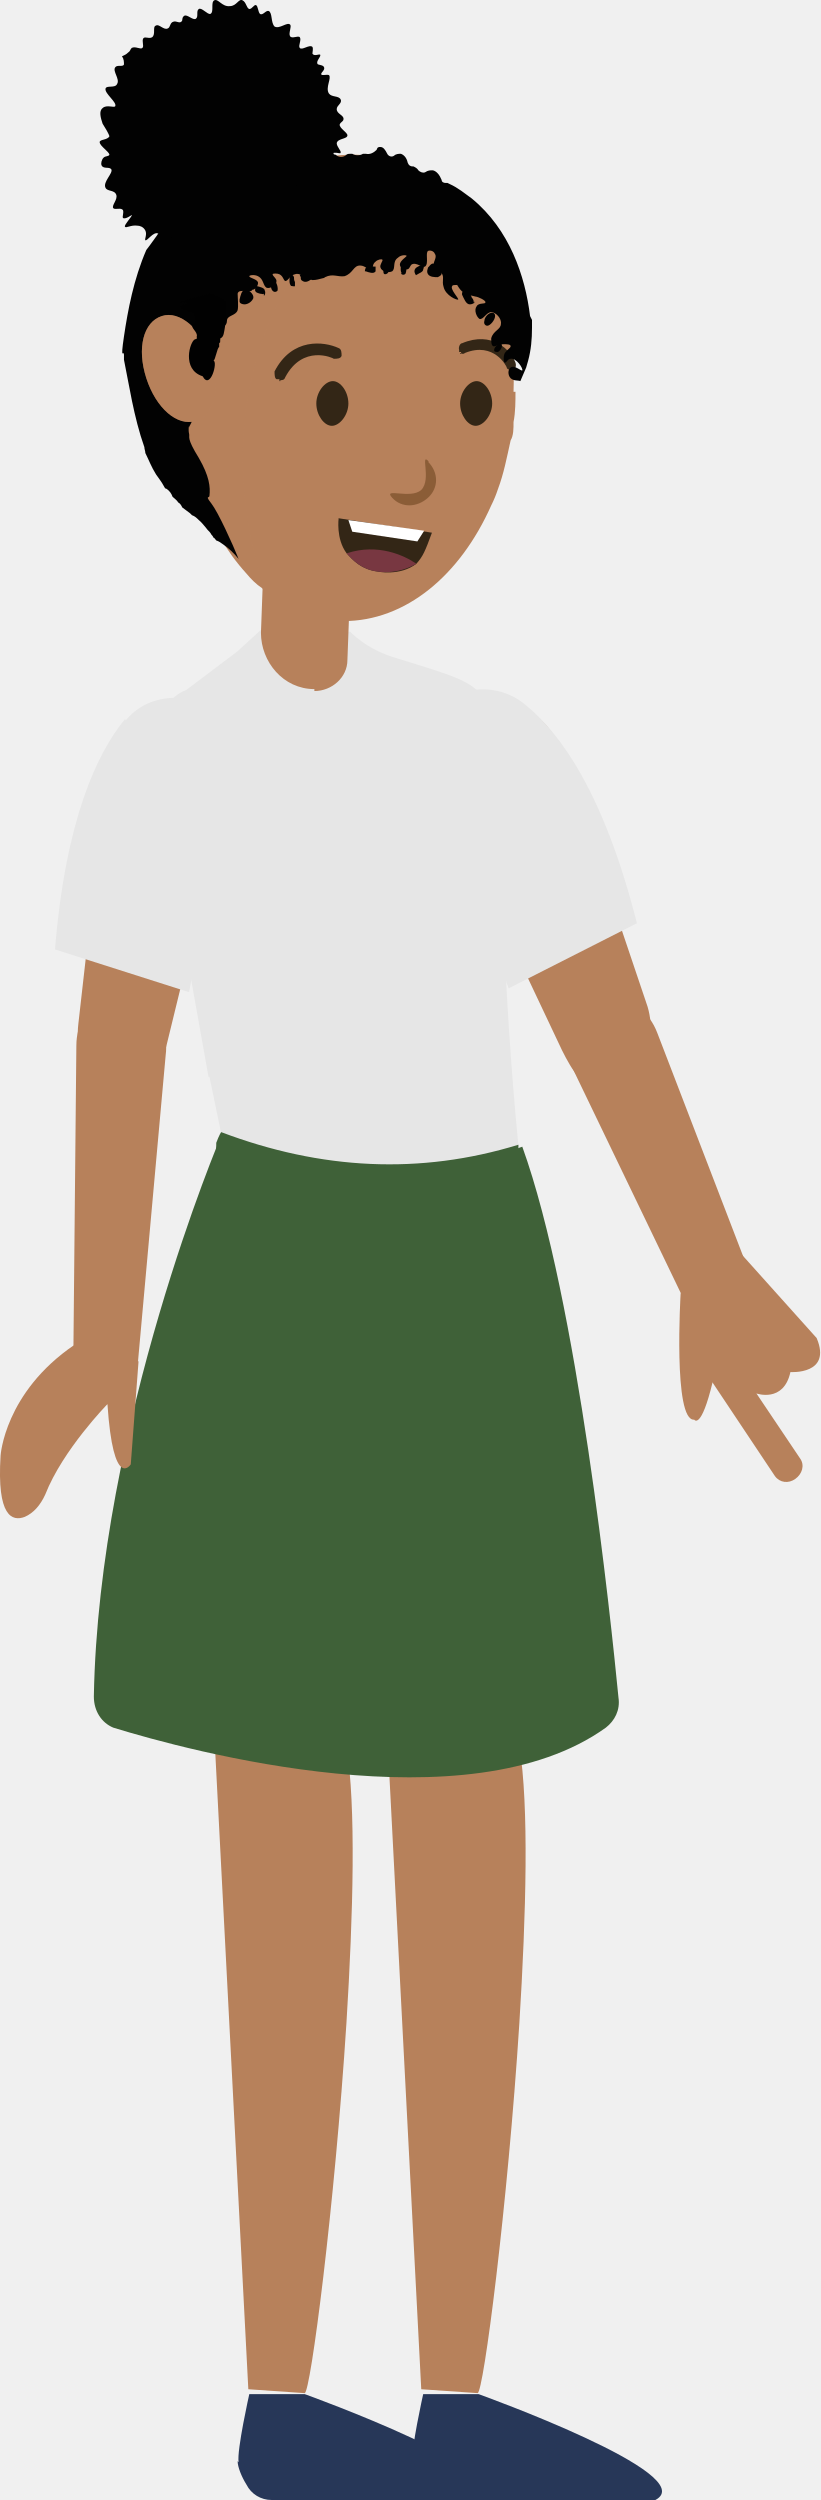
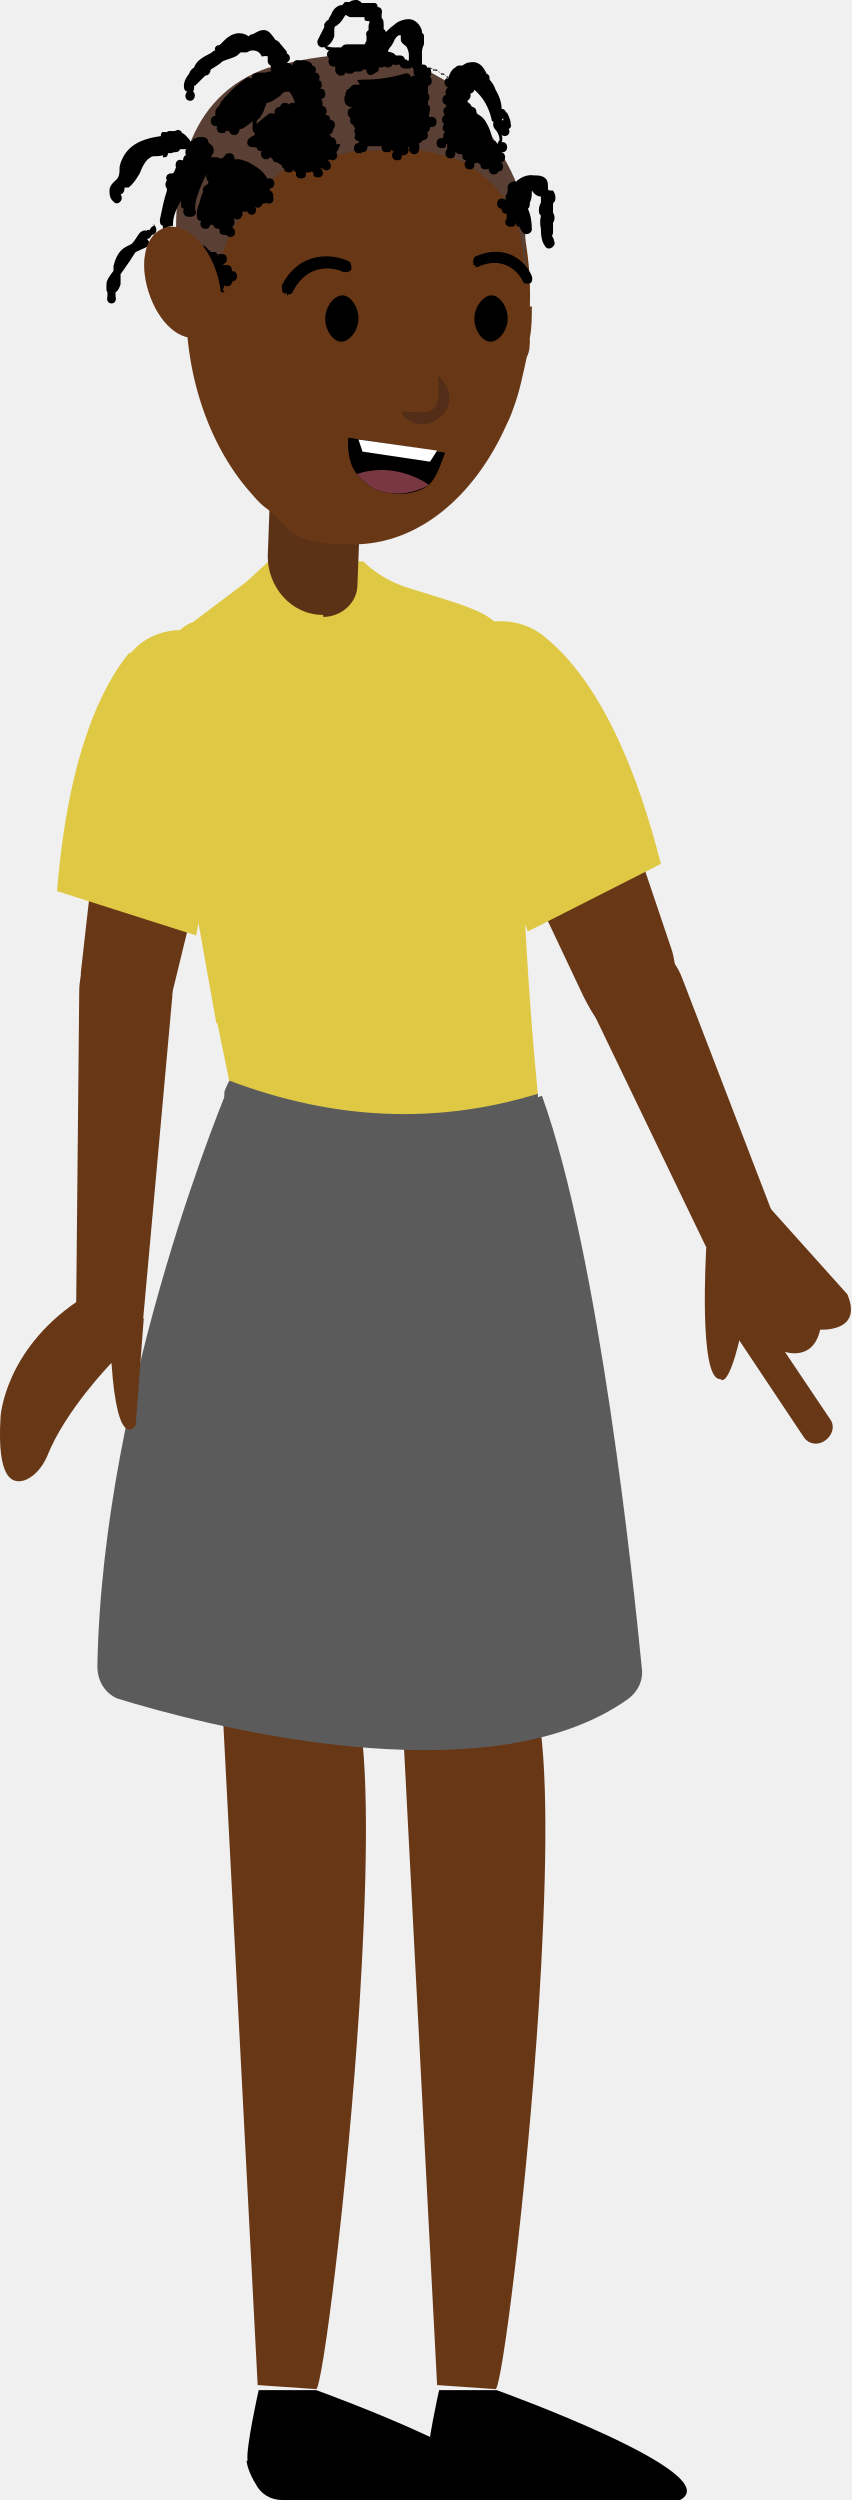
- <svg xmlns="http://www.w3.org/2000/svg" id="Ebene_2" data-name="Ebene 2" viewBox="0 0 84.42 257.33">
+ <svg xmlns="http://www.w3.org/2000/svg" id="Ebene_2" data-name="Ebene 2" viewBox="0 0 84.42 248">
  <defs>
    <style>
-       .cls-1 {
-         fill: #010101;
-       }
- 
-       .cls-2 {
-         fill: #020202;
+       .cls-1, .cls-2 {
+         fill: #683716;
      }

      .cls-3 {
+         fill: #593f34;
+       }
+ 
+       .cls-4 {
        fill: #fff;
      }

-       .cls-4 {
-         fill: #603914;
+       .cls-5 {
+         fill: #3d2318;
      }

-       .cls-4, .cls-5 {
+       .cls-5, .cls-2 {
        isolation: isolate;
        opacity: .5;
      }

      .cls-6 {
-         fill: #332616;
+         fill: #5c5b5c;
      }

      .cls-7 {
-         fill: #273758;
+         fill: #dfc944;
      }

-       .cls-5, .cls-8 {
-         fill: #b7815b;
+       .cls-8 {
+         fill: #5b3216;
      }

      .cls-9 {
-         fill: #e6e6e6;
-       }
- 
-       .cls-10 {
        fill: #783741;
-       }
- 
-       .cls-11 {
-         fill: #3f6138;
      }
    </style>
  </defs>
  <g id="Ebene_1-2" data-name="Ebene 1">
    <g id="swahili-girl-right-yay">
      <g>
-         <path class="cls-8" d="M73.36,142.33l6.4,9.6c.5.7,1.4.8,2.1.3h0c.7-.5,1-1.4.5-2.1l-4.5-6.7s2.8,1,3.5-2.2c0,0,4.3.3,2.7-3.5l-7.8-8.7-6.2,4.1s-.8,13.2,1.4,13c0,0,.7,1.1,1.9-3.9h0v.1h0Z" />
-         <path class="cls-8" d="M58.86,105.73h0c-.5,1.5-.4,3.2.3,4.7l14.3,29.7,5.5-4.4-11.3-29.4c-1.7-4.5-7.2-4.8-8.8-.6h0Z" />
-         <path class="cls-8" d="M62.16,112.13h0c3.5,0,5.7-4.4,4.5-8.5l-8.7-25.8c-1.3-4.1-4.8-6.2-8-4.9h0c-3.7,1.5-5.3,7.1-3.3,11.5l11.2,23.7c1,2,2.3,4.2,4.2,4.1h0l.1-.1Z" />
-         <path class="cls-9" d="M54.06,72.53c3.6,2.9,8.1,9.1,11.5,22.5l-13.2,6.7-1.9-5.1c-4.5-7.8-8-15.1-7.5-20.3.6-4.9,7.2-7.1,11.1-3.8h.1-.1Z" />
+         <path class="cls-1" d="M73.36,133l6.4,9.6c.5.7,1.4.8,2.1.3h0c.7-.5,1-1.4.5-2.1l-4.5-6.7s2.8,1,3.5-2.2c0,0,4.3.3,2.7-3.5l-7.8-8.7-6.2,4.1s-.8,13.2,1.4,13c0,0,.7,1.1,1.9-3.9h0v.1Z" />
+         <path class="cls-1" d="M58.86,96.4h0c-.5,1.5-.4,3.2.3,4.7l14.3,29.7,5.5-4.4-11.3-29.4c-1.7-4.5-7.2-4.8-8.8-.6h0Z" />
+         <path class="cls-1" d="M62.16,102.8h0c3.5,0,5.7-4.4,4.5-8.5l-8.7-25.8c-1.3-4.1-4.8-6.2-8-4.9h0c-3.7,1.5-5.3,7.1-3.3,11.5l11.2,23.7c1,2,2.3,4.2,4.2,4.1h.1v-.1Z" />
+         <path class="cls-7" d="M54.06,63.2c3.6,2.9,8.1,9.1,11.5,22.5l-13.2,6.7-1.9-5.1c-4.5-7.8-8-15.1-7.5-20.3.6-4.9,7.2-7.1,11.1-3.8h.1-.1Z" />
      </g>
-       <path class="cls-9" d="M21.46,110.83l-5.3-29.7c-.6-3.3-.5-8.8,3-10.1l5.3-4,2.5-2.3,9.1.3s1.6,1.8,4.7,2.7c11.6,3.6,9,2.3,10.6,16.5l.4,9.2c.3,8.2.8,16.3,1.6,24.5-10.1,3.1-20.3,2.6-30.6-1.3l-1.2-5.8h-.2.1,0Z" />
+       <path class="cls-7" d="M21.46,101.5l-5.3-29.7c-.6-3.3-.5-8.8,3-10.1l5.3-4,2.5-2.3,9.1.3s1.6,1.8,4.7,2.7c11.6,3.6,9,2.3,10.6,16.5l.4,9.2c.3,8.2.8,16.3,1.6,24.5-10.1,3.1-20.3,2.6-30.6-1.3l-1.2-5.8h-.2.1,0Z" />
      <g>
-         <path class="cls-8" d="M32.36,70.93h0c-3.2,0-5.5-2.8-5.5-5.8l.4-10.9,9,.3-.5,13.4c0,1.8-1.6,3.2-3.4,3.2h0v-.2Z" />
-         <path class="cls-8" d="M53.06,40.23c0,1.1,0,2.2-.2,3.2,0,.7,0,1.4-.3,1.9-.4,1.8-.7,3.4-1.3,5-.2.6-.4,1.1-.7,1.7-3.2,7.2-8.8,11.9-15.2,11.9s-6-1.3-8.4-3.4c-.6-.4-1.1-.9-1.6-1.5-4.1-4.5-6.8-11.6-6.6-19.6.4-13.3,8.2-23.7,17.7-23.5,1.3,0,2.8.3,4,.8,7.4,2.8,12.8,12.4,12.4,23.6h.2v-.1Z" />
+         <path class="cls-8" d="M32.06,61h0c-3.2,0-5.5-2.8-5.5-5.8l.4-10.9,9,.3-.5,13.4c0,1.8-1.6,3.2-3.4,3.2h0v-.2Z" />
+         <path class="cls-1" d="M52.76,30.3c0,1.1,0,2.2-.2,3.2,0,.7,0,1.4-.3,1.9-.4,1.8-.7,3.4-1.3,5-.2.6-.4,1.1-.7,1.7-3.2,7.2-8.8,11.9-15.2,11.9s-6-1.3-8.4-3.4c-.6-.4-1.1-.9-1.6-1.5-4.1-4.5-6.8-11.6-6.6-19.6.4-13.3,8.2-23.7,17.7-23.5,1.3,0,2.8.3,4,.8,7.4,2.8,12.8,12.4,12.4,23.6h.2v-.1Z" />
        <g>
-           <path class="cls-6" d="M28.86,39.13c.2,0,.4,0,.5-.3,1.8-3.4,4.9-2,5-1.9.3,0,.7,0,.8-.3,0-.3,0-.7-.3-.8-1.5-.7-4.8-1.1-6.6,2.4,0,.3,0,.7.2.8h.3v.2h.1v-.1Z" />
-           <path class="cls-6" d="M47.36,36.33s.3.2.5,0c3-1.2,4.3,1.4,4.3,1.5,0,.2.4.3.7.2.2,0,.3-.4.2-.7-.5-1.3-2.4-3.3-5.5-2-.2,0-.4.4-.3.7v.2h.2v.2h-.1v-.1Z" />
-           <path class="cls-6" d="M32.56,41.53c0,1.2.8,2.3,1.6,2.3s1.7-1.1,1.7-2.3-.8-2.3-1.6-2.3-1.7,1.1-1.7,2.3Z" />
-           <path class="cls-6" d="M47.36,41.53c0,1.2.8,2.3,1.6,2.3s1.7-1.1,1.7-2.3-.8-2.3-1.6-2.3-1.7,1.1-1.7,2.3Z" />
+           <path class="cls-3" d="M52.16,21.5c-.8-3.5-1.2-4.1-2.8-7-.2-.4-.8-1.4-1-1.7-.6-1.3-.5-.8-1.2-1.8-.4-.6-2.2-2.5-2.8-2.9l-2.3-1.3c-.6-.3-3.5-.9-4.1-1-3.2-.7-6.6-.2-9.6.5-.5.1-1.1.3-1.6.4h-.1c-8,2.7-10.2,11-8.8,21.5.1-.1.3-.2.5-.3.5,0,.8.2,1,.6h0c.5-.1.9,0,1.2.3.7-2.1,1.7-3.9,2.2-5.5.2-.8,4.3-5.9,5.5-6.5,10.6-2.9,4.6-1.3,12-2.1,1,0,5.6,1,6.4,1.8,3.3,2.2,5.2,5.1,5.3,9.8v.2h.3c-.3-1.6,0-3.6-.3-5.1h.2v.1Z" />
          <g>
-             <path class="cls-6" d="M34.86,53.33s-.3,2.1.8,3.6c.7.8,1.6,1.7,3.2,1.9,0,0,2.3.5,4-.8.7-.8.9-1.3,1.6-3.2l-9.7-1.5h.1,0Z" />
-             <path class="cls-10" d="M35.66,56.93c.7.8,1.6,1.7,3.2,1.9,0,0,1.9.4,4-.8-1.3-.9-4-2.1-7.1-1.1h-.1,0Z" />
-             <polygon class="cls-3" points="35.86 53.53 36.26 54.73 42.96 55.73 43.66 54.63 35.86 53.53" />
+             <path d="M54.56,18.9s-.1,0-.2-.1h0v-.2c0-.2,0-.5-.1-.7-.2-.4-.7-.5-1.1-.5h-.2c-.5-.1-1.1.1-1.5.4,0,0-.2.1-.2.2h-.3c-.2,0-.3.1-.4.2-.1,0-.2.2-.2.4v.4h0c0,.1-.1.3-.2.4v.5c0-.1-.2-.2-.4-.2-.6,0-.6,1,0,1s0,0,0,0c0,.3.1.5.5.5s0,0,0,0h0v.5c-.3.3-.1.8.4.8s.4-.2.5-.4c0,.2.1.4.4.4,0,.1.1.3.2.4.2.5.9.4,1-.1,0-.7-.1-1.5-.4-2.1.2-.1.2-.4.2-.6.2-.4.2-.8.2-1.2h0c.2.3.5.6.9.6v.6c-.1.2-.2.4-.2.7s0,.4.2.6h0c-.1.4-.1.9,0,1.3v.2c0,.5.1,1.1.4,1.5.3.6,1.2,0,.9-.5,0-.2-.1-.3-.2-.5,0,0,.1-.2.1-.3v-1c.2-.3.2-.7,0-1h0v-.9c0-.1.2-.2.2-.3.1-.4,0-.7-.2-1h-.3,0Z" />
+             <path d="M27.06,19.6c.1-.3,0-.6-.3-.7v-.2c.6,0,.6-1,0-1s-.2,0-.3,0c0-.2-.2-.4-.3-.5-.4-.5-1-.8-1.5-1.1-.3-.1-.7-.3-1-.3h-.4c0-.3-.1-.6-.5-.6s-.4.2-.5.3c0,0-.1.1-.2.2h-.3c-.1-.1-.3-.1-.4-.1h-.4c0-.1.1-.3.2-.4.1-.4,0-.7-.3-.9,0,0-.1-.1-.2-.2,0-.2-.1-.4-.4-.5h-.3c-.2,0-.4,0-.5.1h0c-.2,0-.3.1-.4.3h-.2c0-.1-.1-.2-.2-.3-.2-.2-.3-.4-.6-.5h0c-.1-.3-.4-.4-.7-.2h-.6s-.1,0-.2.1h-.5c0,.07-.03.13-.1.2h0v.2h0c-1.4.2-2.9.6-3.7,2-.2.4-.4.8-.4,1.2s0,.8-.3,1.1c-.3.3-.6.5-.7,1,0,.4,0,.9.4,1.2.4.5,1.1-.2.7-.7h0c.3-.1.4-.4.4-.7h.4c.5-.4.8-.9,1.1-1.4.2-.5.4-1,.8-1.4.2-.1.3-.3.6-.3s.6,0,.9-.1h0v.2h.2c.2,0,.3-.2.3-.4.2,0,.4,0,.6-.1h0c.2,0,.5,0,.6-.3h.6c-.1.2-.1.4,0,.6-.2,0-.3.3-.3.5h0c-.2,0-.3-.1-.5,0s-.3.4-.2.7h0c-.1.3-.2.5-.3.6h-.2c-.4,0-.6.4-.4.7-.2.2-.2.6,0,.8v.2c-.3.9-.5,1.9-.7,2.9,0,.3,0,.5.3.6h0v.5s.1-.1.2-.2c0,0,.2-.1.3-.2.2,0,.3-.1.5-.1v-.2c0-.8.4-1.6.8-2.3v.5c0,.2.1.3.3.3-.2.3,0,.8.4.8s.2,0,.3,0h0c.4,0,.6-.4.4-.7v-.2c0-.6.2-1.1.4-1.7s.5-1.1.7-1.6v-.4h0v.6c0,.1,0,.3.1.4s0,0,.1,0v.2h0s0,.1-.1.2c0,0-.2.1-.3.2s-.2.3-.1.5c-.2.4-.3.8-.4,1.2-.2.4-.3.9-.2,1.4h0c0,.2.2.3.3.3h.1c-.2.4,0,.8.4.8s.4-.2.5-.4h.3c0,.2.2.4.5.4s0,0,.1,0c0,.3,0,.6.5.6s.2,0,.2,0c0,.1.2.2.4.2.6,0,.6-.8.1-1,.3,0,.4-.5.2-.8h.1c.3.2.7,0,.8-.4v-.3h.5c0,.1.2.3.4.3.5,0,.6-.7.2-.9h0s.2.2.4.2c.3,0,.4-.2.5-.4h0c.1,0,.3,0,.3-.1,0,0,.2.1.3.1.6,0,.6-.8.2-1l.2.4h0Z" />
+             <path d="M22.16,26.2h-.1c.6,0,.6-1,0-1s-.3,0-.4.2c0-.2-.2-.3-.3-.4h-.4s-.2-.1-.2-.2h-.1c-.2-.3-.4-.5-.8-.5h-.2c-.1-.3-.4-.5-.8-.6h-.1c0-.2-.2-.4-.5-.4s0,0,0,0h-.4c.1.1.2.3.2.5v1h0v.5h0c0,.7,0,1.4.1,2.1h.2c0,.1-.2.3-.2.4v.4c0,.1.1.2.2.3h.2c0,.2,0,.4.2.4.2.1.5,0,.7-.2h0s.1-.1.2-.2c0,.2.2.3.4.3s.4-.1.4-.3c.1,0,.3,0,.4.1h0c.4-.2.8,0,1.1.4h.3s0-.2-.2-.2h0c.2-.3.2-.5.1-.7v-.5c.1,0,.2-.2.2-.3h.2c.6,0,.6-1,0-1h-.4v-.1Z" />
+             <path d="M49.86,12s0-.1-.1-.2h0c.6,0,.6-1,0-1,0-.7-.3-1.4-.6-1.9-.1-.3-.3-.7-.6-1v-.2c0-.2-.1-.3-.3-.4-.3-.7-.8-1.3-1.7-1.1-.3,0-.5.2-.7.3h-.3c-.2,0-.3.1-.4.2-.4.2-.6.7-.7,1.1h-.1c-.1,0,0,0,0,0,0-.2-.2-.4-.5-.4s0,0-.1,0c0,0,0-.2-.2-.2,0-.1-.2-.2-.4-.2h-.2c0-.2-.2-.3-.4-.3h-.2c0-.2-.2-.3-.4-.3s0,0-.1,0h0v-1.3h0c0-.2.1-.5.2-.7v-.9c0-.1-.2-.2-.2-.3s0-.2-.1-.4c-.2-.5-.7-.9-1.2-.9s-1.1.2-1.5.6c-.3.2-.5.4-.8.7,0-.1,0-.2-.2-.3v-.4c0-.2,0-.6-.2-.7h0v-.4c.1-.3,0-.7-.4-.7s0,0,0,0c0-.2-.1-.4-.3-.4h-1.3c0-.1-.2-.2-.4-.3-.3,0-.5,0-.8.2h-.4c-.1,0-.2.2-.3.3-.4,0-.8.3-1,.7-.1.3-.3.5-.4.8-.2,0-.3.3-.4.4v.3l-.6,1.2c-.2.3,0,.8.4.8.6,0,1-.5,1.2-1.1v-.7s0-.2.1-.3c.1,0,.2-.1.3-.2.3-.2.5-.6.7-.9.2,0,.3.2.5.2h.8s.2,0,.1,0h.5v.2c0,.2.3.2.5.2h0c0,.2-.1.3-.1.5v.4c-.2.1-.3.3-.2.6v.4s0,.1-.1.2c0,0,0,.1-.1.2h-1.6c-.3,0-.5,0-.7.3h-.8c-.1,0-.2.1-.2.2h0s.1-.1.2-.2c-.3,0-.6-.1-.9-.2,0,.3.3.5.5.5-.3.2-.3.6,0,.8-.2.3,0,.8.4.8s.1,0,.2,0h0v.4c0,.2.2.4.4.5h.2c.1,0,.2,0,.3-.1,0,0,.1-.1.1-.2,0,0,.1,0,.2.1h.4c.1,0,.2-.1.3-.2h.4c.1,0,.3,0,.4-.1s0,0,0-.1h.4v.2c0,.1.1.2.2.3.2.1.5,0,.7-.2h0c.1,0,.2-.1.3-.2v-.3c.2,0,.4,0,.6-.1,0,0,.2.1.3.1.2,0,.4-.1.5-.3.2,0,.4.1.5,0h.2c0,.2.2.4.5.4h.3c.2,0,.3,0,.4-.2h0c0,.1.1.2.2.3h0c-.1.2,0,.5.1.6h0c-.2,0-.3,0-.4.2,0-.3-.3-.5-.6-.4-1.3.4-2.7.6-4,.6s-.4.2-.5.5h-.5c-.2,0-.4.2-.5.4h0c-.2,0-.4.3-.4.6h0c0,.1-.1.2-.1.3,0,.3,0,.5.2.7s.4.2.6.3h0c-.6,0-.6.8-.2,1-.1.3,0,.6.3.7,0,.1,0,.2.2.3h0c-.1.1-.2.4,0,.6h0c-.2.4,0,.7.4.7,0,0-.1.1-.1.2-.6,0-.6,1,0,1s.2,0,.3-.1h.1c.4,0,.5-.3.5-.6h1.4c0,.3,0,.6.5.6s.4-.1.4-.3h0c0,.1.2.2.3.2-.3.3-.2.9.3.9s.5-.2.5-.5h.2c.4,0,.6-.5.4-.8.1,0,.2,0,.2-.1h0c-.2.3,0,.8.4.8s.5-.3.5-.5c.1-.2,0-.5,0-.6.2,0,.3-.2.4-.3h0c.5,0,.6-.5.4-.8.2,0,.3-.3.3-.5h.2c.6,0,.6-1,0-1s-.3,0-.3.1h0v-.4c0-.1.1-.2.1-.4s0-.4-.2-.5v-.4c.2-.2.2-.5,0-.7v-.8c.4,0,.5-.6.2-.9.2-.3.1-.7,0-1h0c0,.2.2.3.5.3s.1,0,.2,0c0,0,0,.2.2.2,0,.1.2.2.4.2s0,0,.1,0c0,.2.2.3.4.3s0,0,0,0c0,.2.2.3.4.3,0,0,.1.1.2.1h0c0-.1-.2-.3-.5-.3-.6,0-.6.8-.1,1h0c-.3.1-.3.5-.2.7-.5.1-.5.9,0,1v.2c-.3.1-.4.6-.1.8-.4.1-.4.7-.1.9-.2.2-.2.7.1.8h0c-.2.1-.2.4-.2.6h-.2c-.6,0-.6,1,0,1s.4-.2.5-.4h.1v.5c-.3.3-.2.9.3.9s.5-.3.5-.6h.1c0,.1.2.2.4.2h.2c0,.3,0,.6.4.6-.3.3-.2.9.3.9s.5-.3.5-.6c.1,0,.2,0,.3-.1,0,0,.2.2.3.2,0,.3.1.5.5.5s.3-.1.4-.3h0c-.2.3,0,.8.4.8s.4-.2.5-.3c.5,0,.6-.7.2-.9h0c.6,0,.6-1,0-1s0,0,0,0h.2c.6,0,.6-1,0-1s0,0-.1,0c.1-.2.1-.5,0-.7h0s.2.1.3.1c.4,0,.6-.4.4-.7.2-.1.3-.3.2-.5,0-.4-.2-.8-.4-1.2l-.4.9h0ZM40.36,5.9h-.2c0-.2-.2-.4-.5-.4h-.4c-.2-.3-.5-.3-.8-.4.1-.2.2-.4.4-.6.2-.3.3-.8.7-1h.2v.4c0,.1,0,.2.1.3.1.2.4.3.5.5s.2.5.2.7v.6h-.3.1v-.1ZM49.16,14s-.2-.1-.3-.1,0,0,0,0c-.1-.6-.3-1.2-.6-1.7-.2-.4-.6-.8-1-.9v-.2c0-.3-.2-.5-.5-.5h0s0-.1-.1-.2c0-.1-.2-.2-.3-.2h0v-.2c.2-.1.4-.4.3-.7h0c.3-.1.4-.3.4-.4h0c.9.8,1.4,1.7,1.7,2.9,0,.1,0,.2.2.3-.1.3,0,.6.3.9.2.3.3.6.3.9h0c-.1.1-.2.3-.2.4l-.2-.3h0Z" />
+             <path d="M33.36,14.3c0-.2,0-.4-.2-.6-.1,0-.2-.1-.3-.1,0-.1-.1-.2-.2-.3.3,0,.4-.3.4-.5h0c.3-.3.2-.9-.3-.9s0,0,0,0c0-.3-.1-.5-.5-.5.3-.3.1-.9-.3-.9s0,0,0,0c.1-.2,0-.5-.1-.7.6,0,.5-1,0-1s-.3,0-.4.2h0c0-.2-.2-.4-.5-.4s0,0,0,0v-1.2c0-.1-.2-.2-.3-.3h-.1v-.2h0v-.3h0v-.3c0-.3-.4-.4-.6-.3h-.2c-.3-.1-.6,0-.7.3v.2c-.2-.2-.4-.2-.6-.3.4-.2.4-.7,0-.9,0-.1,0-.2-.1-.3-.2-.2-.4-.5-.6-.7h0c0-.1-.2-.2-.3-.3h-.1c-.3-.4-.6-.9-1-1-.5-.1-.9.2-1.3.4-.1,0-.2,0-.4.2-.4-.3-1-.4-1.5-.2-.3.1-.6.3-.9.6-.1.1-.2.2-.4.4,0,0-.1.1-.2.1h-.1c-.2.1-.3.3-.2.5-.2,0-.3.2-.5.3-.6.3-1.4.7-1.6,1.4-.2.1-.4.3-.5.6-.3.4-.6.9-.5,1.4,0,.2.1.3.3.4-.3.3-.2.9.3.9s.6-.7.3-.9c0,0,.1-.2.1-.4v-.2s.2,0,.2-.1c.3-.3.6-.6.9-.9.2,0,.4-.1.5-.4,0-.1,0-.2.2-.3.3-.2.7-.4,1-.7.4-.2.9-.3,1.3-.5.2-.1.3-.2.5-.4h.6c.2-.1.4-.2.6-.2.5,0,.8.3.9.6.2,0,.4-.1.6,0v.5c0,.2.2.4.3.4v.6c-.2,0-.3,0-.5.1h-.6c-.2,0-.3,0-.5.1-.2,0-.3.3-.3.5-.2-.1-.4-.2-.6,0-.7.5-1.3,1-1.9,1.7-.3.3-.6.6-.7,1h0c-.2.1-.3.3-.4.5v.5c-.6,0-.6,1,0,1s.4-.1.4-.3h.1c-.5.1-.5,1,.1,1s.3-.1.4-.2h.4c0,.2.2.4.5.4s.5-.3.5-.6h.2c.4-.2.8-.5,1.1-.8v.9c0,.1.1.2.2.3h0v.2h0c-.2.1-.4.2-.5.3-.4.3-.3.9.3.9h.4c0,.3.3.4.5.4h0c-.2.3,0,.8.4.8s.3-.1.4-.2c.1,0,.2.1.3.2,0,.2.2.3.4.3.2.1.3.2.5.3h0c0,.1,0,.2.2.3,0,.2.2.4.5.4s.4-.1.4-.3h0c0,.1.2.2.3.3,0,.3,0,.6.5.6s.5-.3.5-.6h.2c.2,0,.3,0,.3-.1,0,0,.1,0,.2.1,0,.3.1.5.5.5.6,0,.6-.7.2-.9h.2s.2.2.4.2c.6,0,.6-.8.1-1,0,0,.2,0,.2-.1,0,0,.2.1.3.1.5,0,.6-.5.4-.8.2-.2.3-.5.4-.8h-.4,0ZM29.06,10.2c-.2,0-.3,0-.4.2,0-.1-.2-.2-.4-.2-.3,0-.4.2-.5.4h0c-.4,0-.6.4-.5.7h-.1c-.1-.1-.3-.1-.5,0h0c-.4.3-.8.6-1.2,1v-.2c0-.2.2-.3.3-.4.1-.2.3-.4.4-.7.1-.3.2-.6.3-.8h.1c.4-.1.8-.4,1.1-.6.2-.1.3-.3.4-.4h.1c0-.07.03-.1.1-.1h.5s0,.2.1.2c.2.3.3.6.4.9h-.3.1Z" />
+             <path d="M23.06,26.9h-.2s-.2-.1-.3-.1c-.3,0-.4.2-.5.4h0c-.6,0-.6,1,0,1s0,0,.1,0c0,.1.2.2.4.2.3,0,.5-.3.5-.5h0c.6,0,.6-1,0-1Z" />
+             <path d="M15.36,22.4c-.3,0-.4.2-.5.4h0c-.2,0-.3,0-.3.1-.2-.1-.5,0-.7.2-.3.4-.5.8-.8,1.1-.2.1-.4.2-.6.3-.7.4-1,1.1-1.2,1.9v.4s0,.1-.1.2c-.3.4-.6.8-.6,1.2v.4c0,.1,0,.3.1.4v.4c-.1.3,0,.7.4.7s.5-.4.4-.7v-.4c.3-.2.4-.5.5-.8v-1c.2-.3.5-.7.7-1,.3-.4.5-.8.8-1.2.4-.2.7-.3,1.1-.5.3-.2.3-.6,0-.8h0c.3,0,.4-.2.5-.4h0c.6,0,.6-1,0-1h.3v.1Z" />
+             <path d="M31.66,7.9c.1-.3,0-.7-.4-.7.2-.3,0-.7-.3-.7,0-.2-.2-.4-.5-.4-.6,0-.6.9,0,1,0,.2.2.4.4.4-.1.2,0,.5.1.7h0c-.6.1-.6,1.1,0,1.1s.4-.2.5-.4h0c.5,0,.6-.6.3-.9h-.1v-.1Z" />
          </g>
-           <path class="cls-4" d="M44.06,47.53c1.1,1.1,1.1,2.7,0,3.7s-2.7,1.1-3.7,0,1.9.2,3-.8c1.1-1.1-.2-4,.8-2.9h-.2.1,0Z" />
-         </g>
-         <path class="cls-5" d="M27.26,60.43h-.2c-.6-.4-1.1-.9-1.6-1.5-4.1-4.5-6.8-11.6-6.6-19.5.4-13.3,8.2-23.7,17.7-23.5,1.3,0,2.8.3,4,.8-7.5,5.5-20.8,20.4-13.4,43.8h.1v-.1Z" />
-         <g>
+           <path d="M28.56,29.2c.2,0,.4,0,.5-.3,1.8-3.4,4.9-2,5-1.9.3,0,.7,0,.8-.3,0-.3,0-.7-.3-.8-1.5-.7-4.8-1.1-6.6,2.4,0,.3,0,.7.2.8h.3v.2h.1v-.1Z" />
+           <path d="M47.06,26.4s.3.2.5,0c3-1.2,4.3,1.4,4.3,1.5,0,.2.4.3.7.2.2,0,.3-.4.2-.7-.5-1.3-2.4-3.3-5.5-2-.2,0-.4.4-.3.7v.2h.2v.2h0l-.1-.1Z" />
+           <path d="M32.26,31.6c0,1.2.8,2.3,1.6,2.3s1.7-1.1,1.7-2.3-.8-2.3-1.6-2.3-1.7,1.1-1.7,2.3Z" />
+           <path d="M47.06,31.6c0,1.2.8,2.3,1.6,2.3s1.7-1.1,1.7-2.3-.8-2.3-1.6-2.3-1.7,1.1-1.7,2.3Z" />
          <g>
-             <path class="cls-2" d="M54.56,32.53c-.5-4.1-2.1-8.9-6-12.1-.7-.5-1.4-1.1-2.3-1.5l-.2-.1h-.2c-.2,0-.4-.1-.4-.3-.2-.5-.5-.9-.9-1-.3,0-.5,0-.8.2-.2.1-.5,0-.7-.2-.1-.2-.3-.3-.5-.4h-.1c-.2,0-.4-.1-.5-.4-.1-.5-.4-.8-.7-.9-.2,0-.5,0-.7.2-.3.2-.6,0-.7-.2-.2-.4-.4-.7-.7-.7-.2,0-.3,0-.4.3-.3.3-.7.5-1.1.4h-.3c-.3.2-.8.2-1.1,0h-.2c-.1,0-.3,0-.4.1-.3.3-.8.3-1.1,0-.1,0-.3-.1-.4-.1,0,0-.2,0-.3.1-.3.3-.8.3-1.1.1-.3-.1-.4-.2-.5,0-.1,0-.1.2-.2.2s-.2-.1-.3-.2c-.2,0-.5.1-.7.5-.2.2-.5.3-.7,0-.2-.1-.3-.2-.5-.2s-.4.2-.5.5-.5.4-.7.2c-.2-.2-.5-.2-.7-.2-.1,0-.2.2-.3.4-.1.3-.5.4-.7.2-.2-.1-.4-.2-.5,0,0,0-.2.1-.2.2-.2.3-.6.3-.8,0-.3-.3-.5-.4-.8-.4s-.4.4-.5.8c0,.3-.4.5-.6.4-.3,0-.5-.1-.7,0-.3.2-.5.6-.5,1.1,0,.2-.2.4-.4.4h-.1c-.2,0-.3.3-.4.5,0,.2-.3.4-.6.3h-.8c-.4.2-.6.6-.6,1.2,0,.2-.1.4-.3.4h0c-2.6,1.3-1.8-.7-2.1.5,0,.2-1.9,2.8-2,2.9-1.3,3-1.9,6.2-2.3,8.9s0,1.3,0,1.9,0,.3,0,.5c.5,2.4,1,5.9,2.1,9,0,.2.1.4.1.6.4.8.6,1.4,1.1,2.2.2.3.6.8.8,1.2s.2.2.3.3c.3.2.5.5.6.8.2.2.4.3.6.6.2.1.3.3.4.5.3.2.5.4.8.6,0,0,.1.1.2.2.3.1.5.3.7.5.4.3,1.2,1.4.9,1,.2.2.3.3.4.5,0,0,.2.2.2.3.1,0,.2.2.3.3.3.1.4.2.7.4.6.4,1.1.9,1.6,1.5h0c-.6-1.5-2.1-4.8-2.8-5.7s-.2-.5-.2-.8c.1-.9,0-2-1.1-3.9-1.3-2.1-.9-2.1-1-2.5s0-1,0-.6c0-.4,1.1-1-1-1.7,0,0-.2.2-.3.4,0-.3-.2-.6-.4-.6-.1,0-.3-.4-.5-.7,0,0,.2-.1.3-.1.3,0,.6.3.7.3.2-.1,0-.7-.2-1-.3-.3-.7-.3-.7-.5s.4-.3.7-.4c.6-.1.9,0,1.1,0,.2-.2,0-.6,0-.8-.4-.8-1.1-.6-1.3-1.2-.2-.5.4-1,.9-1.2.6-.2.9.3,1.2.1.3-.2.3-1,0-1.3s-.9,0-1-.1c0-.2.7-.8.8-.9.6-.4.7-.3,1-.6.4-.4.6-1.1.6-1.1.2,0,.4-.1.5,0,.3.3-.4,1.5-.2,1.6.1,0,1.7-.3,1.7-1.2,0-.6.9-.5,1.1-1.1.1-.4,0-1.3,0-1.7.1-.6,1.4,0,1.5-.4.3,0,.6-.4.6-.7,0-.4-.9-.5-.9-.7,0-.1.5-.2.9,0,.6.3.5,1,.9,1.2.4.1,1-.3,1-.7,0-.3-.4-.5-.4-.7,0-.1.5-.1.7,0,.4.2.4.6.6.7.3,0,.5-.6,1-.7.6-.2.8.4,1.8.6.4,0,.7-.1,1.1-.2,0,0,.1,0,.2-.1.8-.4,1.3,0,2-.1.9-.3.9-1.1,1.6-1.1.6,0,.9.6,1.2.4.2-.1,0-.5.4-.8.2-.2.6-.3.7-.2.1.1-.3.5-.2.8.1.4.8.6,1.2.4.4-.3,0-1,.6-1.4.3-.3.8-.3.9-.2,0,.1-.7.5-.7.9,0,.3.4.6.7.5.3,0,.3-.3.5-.5.5-.3,1.1.4,1.4.2.4-.3,0-1.4.3-1.6.2-.1.6,0,.7.3.3.4-.3.9-.1,1.4.2.3.5.2.8.6s0,.8.2,1.4c.2.9,1.4,1.4,1.5,1.3s-.9-1.1-.6-1.4c0-.1.3-.1.5-.1,0,0,.3.6.8.9.3.2.4.1,1.1.3.2,0,1.1.4,1,.6,0,.2-.7,0-.9.4-.3.4,0,1.1.3,1.3.4.1.7-.7,1.2-.7s1.1.7,1,1.2c0,.6-.8.7-1,1.5,0,.3,0,.7.2.8.2.1.5-.2,1.1-.2.3,0,.7,0,.7.2s-.3.3-.6.7c-.2.4-.1,1,0,1,.2,0,.3-.4.6-.4.6-.1,1.3,1,1.2,1.2-.1.1-.8-.6-1.2-.3-.3.2-.3.8,0,1.1.3.3.8.2,1,.3.2-.5.4-.9.6-1.4l.2-.7c.3-1.1.4-2.2.4-3.4v-.8l-.2-.4Z" />
-             <path class="cls-2" d="M22.96,27.93l.1.1c-.1,0-.2-.1-.1-.1Z" />
-             <path class="cls-2" d="M20.36,36.73c0,.4.7.8,1,.8.2,0,.3-.3.2-.6-.1-.3-.4-.6-.8-.7-.3,0-.5.2-.4.4v.1Z" />
-             <path class="cls-2" d="M21.46,40.13c0-.2-.5-.5-.8-.5-.2,0-.2.2-.1.4,0,.2.3.4.6.4.2,0,.3-.2.3-.3h0Z" />
-             <path class="cls-2" d="M28.56,29.93c.1-.3-.1-.9-.3-1.1-.2-.1-.3,0-.4.3,0,.2,0,.6.2.8.2.2.4.1.5,0h0Z" />
-             <path class="cls-2" d="M25.76,30.03s-.2-.2-.5-.2c-.4,0-.5.6-.6,1v.2c0,.2.3.3.5.3.3,0,.7-.2.9-.6.1-.3-.2-.6-.2-.6h0l-.1-.1Z" />
-             <path class="cls-2" d="M27.16,30.43c.1,0,.2-.3.1-.5,0-.3-.5-.4-.9-.5h-.1v.5c.1.2.2.2.5.3.2,0,.3.1.4,0h0v.2Z" />
-             <path class="cls-2" d="M30.36,29.43c0,.1-.3,0-.4,0-.2-.2-.2-.7-.1-1.1v-.1s.3,0,.4.3c0,.2,0,.3.1.5v.4h0Z" />
-             <path class="cls-2" d="M30.96,28.53c0,.2,0,.3.2.4.3.2.7,0,1-.3v-.1c0-.1-.2-.3-.4-.4h-.5c-.2,0-.3.1-.4.2h0l.1.2Z" />
-             <path class="cls-2" d="M22.06,34.73c0,.2.4.2.6.1.4-.1.4-.7.5-1.2v-.2c0-.1-.4,0-.6.1-.2.1-.2.3-.3.6,0,.3-.1.4,0,.5h0l-.2.1Z" />
-             <path class="cls-2" d="M50.96,32.53c0,.4-.5,1-.8,1-.2,0-.4-.2-.3-.5,0-.3.3-.7.6-.8.3-.1.5,0,.5.3Z" />
-             <path class="cls-2" d="M50.86,36.03c0-.3.4-.6.6-.7.2,0,.2.2.2.3,0,.2-.2.5-.4.6-.2,0-.4,0-.4-.2h0Z" />
-             <path class="cls-2" d="M41.36,28.13c-.2-.2-.1-.9,0-1.1s.3,0,.4.2c.1.2.1.6,0,.9-.1.2-.4.2-.5,0h.1Z" />
-             <path class="cls-2" d="M44.16,27.43s.2-.3.4-.3c.4,0,.6.4.9.8v.2c0,.2-.2.3-.4.4-.3,0-.8,0-1-.3s0-.6,0-.7h0l.1-.1Z" />
-             <path class="cls-2" d="M42.86,28.33c-.1,0-.2-.3-.2-.4,0-.4.4-.5.8-.7h.1c.1,0,.1.3,0,.5,0,.2-.2.3-.4.4s-.3.2-.4.2h.1Z" />
-             <path class="cls-2" d="M39.56,28.23c.1,0,.3,0,.4-.2.2-.3,0-.7-.2-1.1v-.1s-.2.2-.3.4v.6c0,.2,0,.4.2.4h-.1Z" />
-             <path class="cls-2" d="M38.66,27.43v.5c-.2.3-.7.1-1,0h-.1c0-.1,0-.4.3-.5h.5c.2,0,.3,0,.4.1h0l-.1-.1Z" />
-             <path class="cls-2" d="M48.86,31.03c0,.2-.3.3-.5.3-.4,0-.6-.6-.8-1v-.2c0-.1.4-.2.6,0,.2,0,.3.2.4.5.2.2.2.4.2.5h0l.1-.1Z" />
+             <path d="M34.56,43.4s-.3,2.1.8,3.6c.7.8,1.6,1.7,3.2,1.9,0,0,2.3.5,4-.8.7-.8.9-1.3,1.6-3.2l-9.7-1.5h.1Z" />
+             <path class="cls-9" d="M35.36,47c.7.8,1.6,1.7,3.2,1.9,0,0,1.9.4,4-.8-1.3-.9-4-2.1-7.1-1.1h-.1Z" />
+             <polygon class="cls-4" points="35.56 43.6 35.96 44.8 42.66 45.8 43.36 44.7 35.56 43.6" />
          </g>
-           <path class="cls-2" d="M17.76,24.03c0,.1-.3,1.1-.7,1.1-.3,0-.4-1-.8-1.1-.5-.2-1.1.8-1.3.7-.1-.1.2-.6,0-1s-.6-.5-.8-.5c-.7-.1-1.2.3-1.3.1-.1-.2.8-1.1.7-1.2,0,0-.7.5-.9.3-.1-.1.1-.5,0-.8-.2-.3-.8,0-1-.2-.2-.3.5-.9.3-1.4s-.9-.3-1.1-.7c-.3-.6.8-1.5.6-1.9-.2-.3-.8,0-1-.4-.1-.2,0-.6.2-.8.2-.2.5-.1.6-.3,0-.3-1-.9-1-1.3,0-.3.8-.2,1-.6,0,0,0-.2-.7-1.3-.2-.6-.4-1.3,0-1.6.4-.4,1.2,0,1.3-.2.2-.4-1.1-1.3-1-1.8.1-.4,1,0,1.2-.5.3-.5-.5-1.3-.2-1.7.2-.3.8,0,.9-.3,0-.2,0-.6-.2-.8h0c0-.1.3-.1.6-.4.3-.2.2-.3.4-.5.4-.2.9.2,1.1,0,.2-.2-.1-.7.1-1,.2-.2.6.1.9-.1.4-.3,0-1.1.4-1.2.3-.2.8.5,1.2.3.3-.1.2-.6.6-.7.3-.1.6.2.8,0,.2-.1,0-.4.3-.6s.9.5,1.2.3,0-.8.3-1,.9.6,1.2.5c.4-.2,0-1.2.4-1.4.4-.2.8.7,1.6.6.7,0,.9-.8,1.3-.6.4.2.4.8.7.9.3,0,.5-.5.7-.4s.2.7.4.9c.3.2.6-.4.9-.3.4.2.2,1.2.6,1.6.5.3,1.3-.5,1.6-.2.2.2-.2.9,0,1.2.2.3.8-.1,1,.1.2.3-.2.9,0,1.1.2.3,1-.4,1.3-.1.1.2,0,.5,0,.7.2.3.7,0,.8.1.1.2-.4.6-.3.9,0,.2.6.1.7.4s-.3.5-.3.7.6,0,.8.1c.3.3-.4,1.3,0,1.9.3.4,1,.2,1.2.6s-.4.6-.4,1c0,.5.7.6.7,1,0,.3-.3.3-.4.6,0,.4.8.8.8,1.1,0,.4-1,.3-1.1.8,0,.4.5.8.4,1,0,.1-.3,0-.4,0h-.3c-.1,0,.1.6,0,.7s-.5-.2-.7,0c-.1.1.1.5,0,.8-.2.3-.9-.1-1,.1,0,.2.2.4.2.6.2,1.3-14.2,3.1-15.2,6.4h0l.1-.3Z" />
+           <path class="cls-5" d="M43.76,37.6c1.1,1.1,1.1,2.7,0,3.7s-2.7,1.1-3.7,0,1.9.2,3-.8c1.1-1.1-.2-4,.8-2.9h-.2.1Z" />
        </g>
        <g>
-           <path class="cls-8" d="M21.76,36.93c1,2.9.3,5.8-1.6,6.4s-4.1-1.3-5.1-4.4-.3-5.8,1.6-6.4c1.8-.6,4.1,1.3,5.1,4.4Z" />
-           <path class="cls-5" d="M21.76,36.93c1,2.9.3,5.8-1.6,6.4s-4.1-1.3-5.1-4.4-.3-5.8,1.6-6.4c1.8-.6,4.1,1.3,5.1,4.4Z" />
+           <path class="cls-1" d="M21.46,27c1,2.9.3,5.8-1.6,6.4s-4.1-1.3-5.1-4.4-.3-5.8,1.6-6.4c1.8-.6,4.1,1.3,5.1,4.4Z" />
+           <path class="cls-2" d="M21.46,27c1,2.9.3,5.8-1.6,6.4s-4.1-1.3-5.1-4.4-.3-5.8,1.6-6.4c1.8-.6,4.1,1.3,5.1,4.4Z" />
        </g>
-         <path class="cls-1" d="M19.76,33.33c.1,0,.2,0,.3-.2.2-.2-.2-.4,0-.7.1-.2-1.5-.6-1.5-.8s.9-.7,2,0c0-.2-1.1-.1-1-.3-1-.5-1,0-1-.2s2.9-.8,3-.9c.6,0,.9.5,1.5.5,0,.2.2.3.2.5v1.8c-.5.6-.6,1.4-.6,2.2l-.1.1v.4c-.2,0-.4,1.4-.6,1.4.5,0-.3,3.1-1.1,1.6-2.2-.7-1.3-3.6-.8-3.8.4-.1.1-.2.2-.3.1-.5-.7-.9-.4-1.2h0l-.1-.1Z" />
      </g>
      <g>
-         <path class="cls-8" d="M35.66,208.23c-1.2,18.7-3.7,38.1-4.3,38.1l-5.8-.4-2-38.5-1.5-28.9v-1.2c0-.4,0-.8.2-1.2.7-3.1,3.6-5.3,6.9-5.1,3.3.2,6,2.9,6.2,6.1,0,.9.2,1.7.3,2.6,1,6.2.7,17.2,0,28.5h0Z" />
-         <path class="cls-7" d="M24.46,253.33c0,.6.4,1.6.9,2.4.5,1,1.5,1.6,2.6,1.6h21.6c4.9-2.6-18.2-10.9-18.2-10.9h-5.7s-1.3,5.8-1.1,7h0l-.1-.1Z" />
-         <path class="cls-8" d="M28.86,183.93h0c3.8-.4,6.6-3.6,6.5-7.5l-.8-35.3c-.7-5.1-5.3-8.6-10.4-7.9h0c-5.1.7-8.6,5.3-7.9,10.4l5.3,33.8c.5,3.9,3.4,6.9,7.3,6.5h0Z" />
+         <path class="cls-1" d="M35.66,198.9c-1.2,18.7-3.7,38.1-4.3,38.1l-5.8-.4-2-38.5-1.5-28.9v-1.2c0-.4,0-.8.2-1.2.7-3.1,3.6-5.3,6.9-5.1,3.3.2,6,2.9,6.2,6.1,0,.9.2,1.7.3,2.6,1,6.2.7,17.2,0,28.5h0Z" />
+         <path d="M24.46,244c0,.6.4,1.6.9,2.4.5,1,1.5,1.6,2.6,1.6h21.6c4.9-2.6-18.2-10.9-18.2-10.9h-5.7s-1.3,5.8-1.1,7h-.1v-.1Z" />
+         <path class="cls-1" d="M28.86,174.6h0c3.8-.4,6.6-3.6,6.5-7.5l-.8-35.3c-.7-5.1-5.3-8.6-10.4-7.9h0c-5.1.7-8.6,5.3-7.9,10.4l5.3,33.8c.5,3.9,3.4,6.9,7.3,6.5h0Z" />
      </g>
      <g>
-         <path class="cls-8" d="M53.46,208.23c-1.2,18.7-3.7,38.1-4.3,38.1l-5.8-.4-2-38.5-1.5-28.9v-1.2c0-.4,0-.8.2-1.2.7-3.1,3.6-5.3,6.9-5.1s6,2.9,6.2,6.1c0,.9.2,1.7.3,2.6,1,6.2.7,17.2,0,28.5h0Z" />
-         <path class="cls-7" d="M42.36,253.33c0,.6.4,1.6.9,2.4.5,1,1.5,1.6,2.6,1.6h21.6c4.9-2.6-18.2-10.9-18.2-10.9h-5.7s-1.3,5.8-1.1,7h0l-.1-.1Z" />
-         <path class="cls-8" d="M46.76,183.93h0c3.8-.4,6.6-3.6,6.5-7.5l-.8-35.3c-.7-5.1-5.3-8.6-10.4-7.9h0c-5.1.7-8.6,5.3-7.9,10.4l5.3,33.8c.5,3.9,3.4,6.9,7.3,6.5h0Z" />
+         <path class="cls-1" d="M53.46,198.9c-1.2,18.7-3.7,38.1-4.3,38.1l-5.8-.4-2-38.5-1.5-28.9v-1.2c0-.4,0-.8.2-1.2.7-3.1,3.6-5.3,6.9-5.1s6,2.9,6.2,6.1c0,.9.2,1.7.3,2.6,1,6.2.7,17.2,0,28.5h0Z" />
+         <path d="M42.36,244c0,.6.4,1.6.9,2.4.5,1,1.5,1.6,2.6,1.6h21.6c4.9-2.6-18.2-10.9-18.2-10.9h-5.7s-1.3,5.8-1.1,7h-.1v-.1Z" />
+         <path class="cls-1" d="M46.76,174.6h0c3.8-.4,6.6-3.6,6.5-7.5l-.8-35.3c-.7-5.1-5.3-8.6-10.4-7.9h0c-5.1.7-8.6,5.3-7.9,10.4l5.3,33.8c.5,3.9,3.4,6.9,7.3,6.5h0Z" />
      </g>
      <g>
-         <path class="cls-11" d="M54.66,150.73l-16,6.7-19-7.3h0s-1.5-5.3-.9-12c.3-2.6.9-5.2,1.6-7.6,1.4-4.2,1.9-8.5,1.9-12.9.3-.8.5-1.1.5-1.1,10.3,3.9,20.5,4.4,30.6,1.3,0,.5,0,.9.2,1.4.2,2.3.5,4.7.9,7,0,.6.2,1.1.2,1.6.2,1,.3,2,.4,3,.6,4.3.7,9.5-.2,19.8h-.2v.1Z" />
-         <path class="cls-11" d="M22.76,116.93s-12.6,29.6-13.1,57.7c0,1.5.8,2.7,2,3.2,7.8,2.4,36.5,10.2,50.7,0,.9-.7,1.5-1.8,1.3-3.1-.8-8.2-4.2-40.9-9.9-56.7-10.3,3.9-20.6,3.4-31.1-1.1h.1Z" />
+         <path class="cls-6" d="M54.66,141.4l-16,6.7-19-7.3h0s-1.5-5.3-.9-12c.3-2.6.9-5.2,1.6-7.6,1.4-4.2,1.9-8.5,1.9-12.9.3-.8.5-1.1.5-1.1,10.3,3.9,20.5,4.4,30.6,1.3,0,.5,0,.9.2,1.4.2,2.3.5,4.7.9,7,0,.6.2,1.1.2,1.6.2,1,.3,2,.4,3,.6,4.3.7,9.5-.2,19.8h-.2v.1Z" />
+         <path class="cls-6" d="M22.76,107.6s-12.6,29.6-13.1,57.7c0,1.5.8,2.7,2,3.2,7.8,2.4,36.5,10.2,50.7,0,.9-.7,1.5-1.8,1.3-3.1-.8-8.2-4.2-40.9-9.9-56.7-10.3,3.9-20.6,3.4-31.1-1.1h.1Z" />
      </g>
      <g>
-         <path class="cls-8" d="M15.76,104.13h0c1,1.1,1.5,2.9,1.3,4.4l-2.9,32.1-6.6-2.1.3-30.9c0-4.7,4.9-6.9,7.8-3.5h.1,0Z" />
-         <path class="cls-8" d="M13.96,112.73h0c-3.3.7-6.4-3-5.9-7.3l3-26.5c.3-4.2,3.3-7,6.7-6.4h0c3.9.7,6.5,5.7,5.4,10.4l-6.1,25c-.5,2.2-1.5,4.5-3.3,4.8h.2Z" />
-         <path class="cls-9" d="M12.86,74.03c-2.8,3.4-6.1,10.2-7.2,23.7l13.8,4.4,1-5.3c3-8.3,5.1-15.9,3.6-20.8-1.3-4.6-8-5.7-11.1-1.9h0l-.1-.1Z" />
-         <path class="cls-8" d="M13.46,150.73l.8-10.6-6.6-2.1v.4C.46,143.33.06,149.83.06,149.83c-.4,6.3,1.2,6.8,2.5,6.3.9-.4,1.6-1.2,2.1-2.3,1.8-4.6,6.4-9.3,6.4-9.3.6,9,2.4,6.2,2.4,6.2h0Z" />
+         <path class="cls-1" d="M15.76,94.8h0c1,1.1,1.5,2.9,1.3,4.4l-2.9,32.1-6.6-2.1.3-30.9c0-4.7,4.9-6.9,7.8-3.5h.1,0Z" />
+         <path class="cls-1" d="M13.96,103.4h0c-3.3.7-6.4-3-5.9-7.3l3-26.5c.3-4.2,3.3-7,6.7-6.4h0c3.9.7,6.5,5.7,5.4,10.4l-6.1,25c-.5,2.2-1.5,4.5-3.3,4.8h.2Z" />
+         <path class="cls-7" d="M12.86,64.7c-2.8,3.4-6.1,10.2-7.2,23.7l13.8,4.4,1-5.3c3-8.3,5.1-15.9,3.6-20.8-1.3-4.6-8-5.7-11.1-1.9h-.1v-.1Z" />
+         <path class="cls-1" d="M13.46,141.4l.8-10.6-6.6-2.1v.4C.46,134,.06,140.5.06,140.5c-.4,6.3,1.2,6.8,2.5,6.3.9-.4,1.6-1.2,2.1-2.3,1.8-4.6,6.4-9.3,6.4-9.3.6,9,2.4,6.2,2.4,6.2h0Z" />
      </g>
    </g>
  </g>
</svg>
